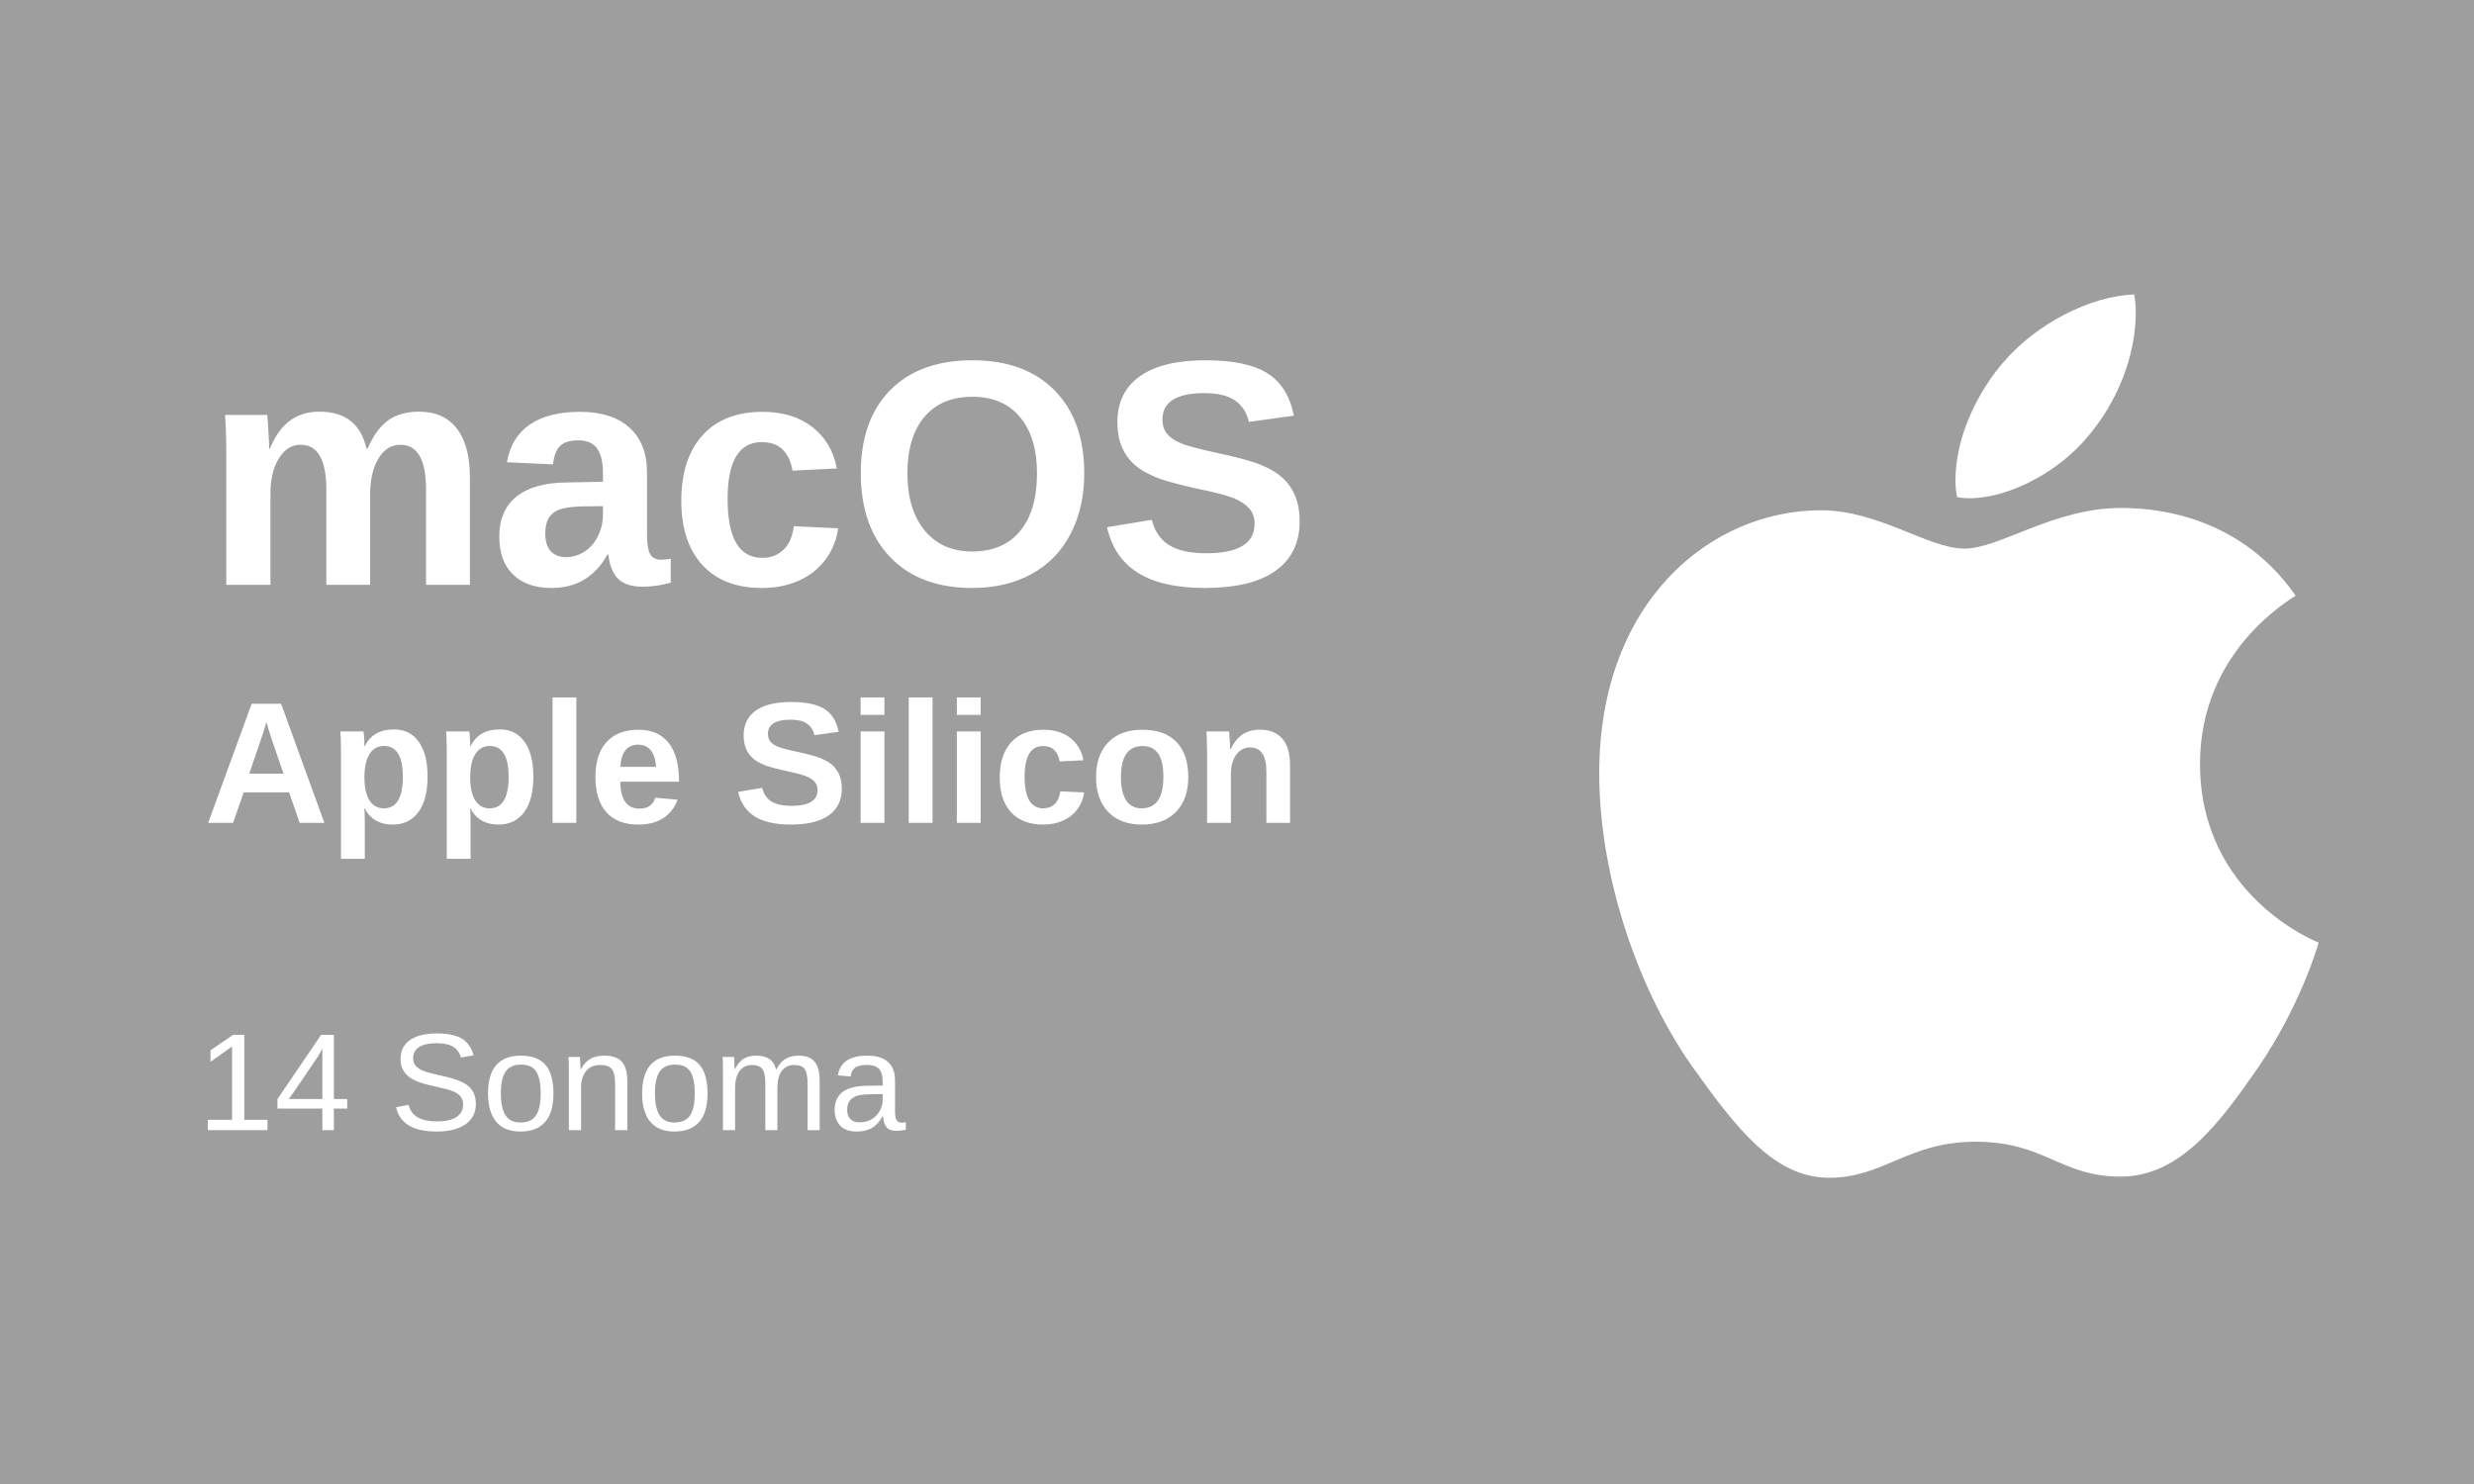
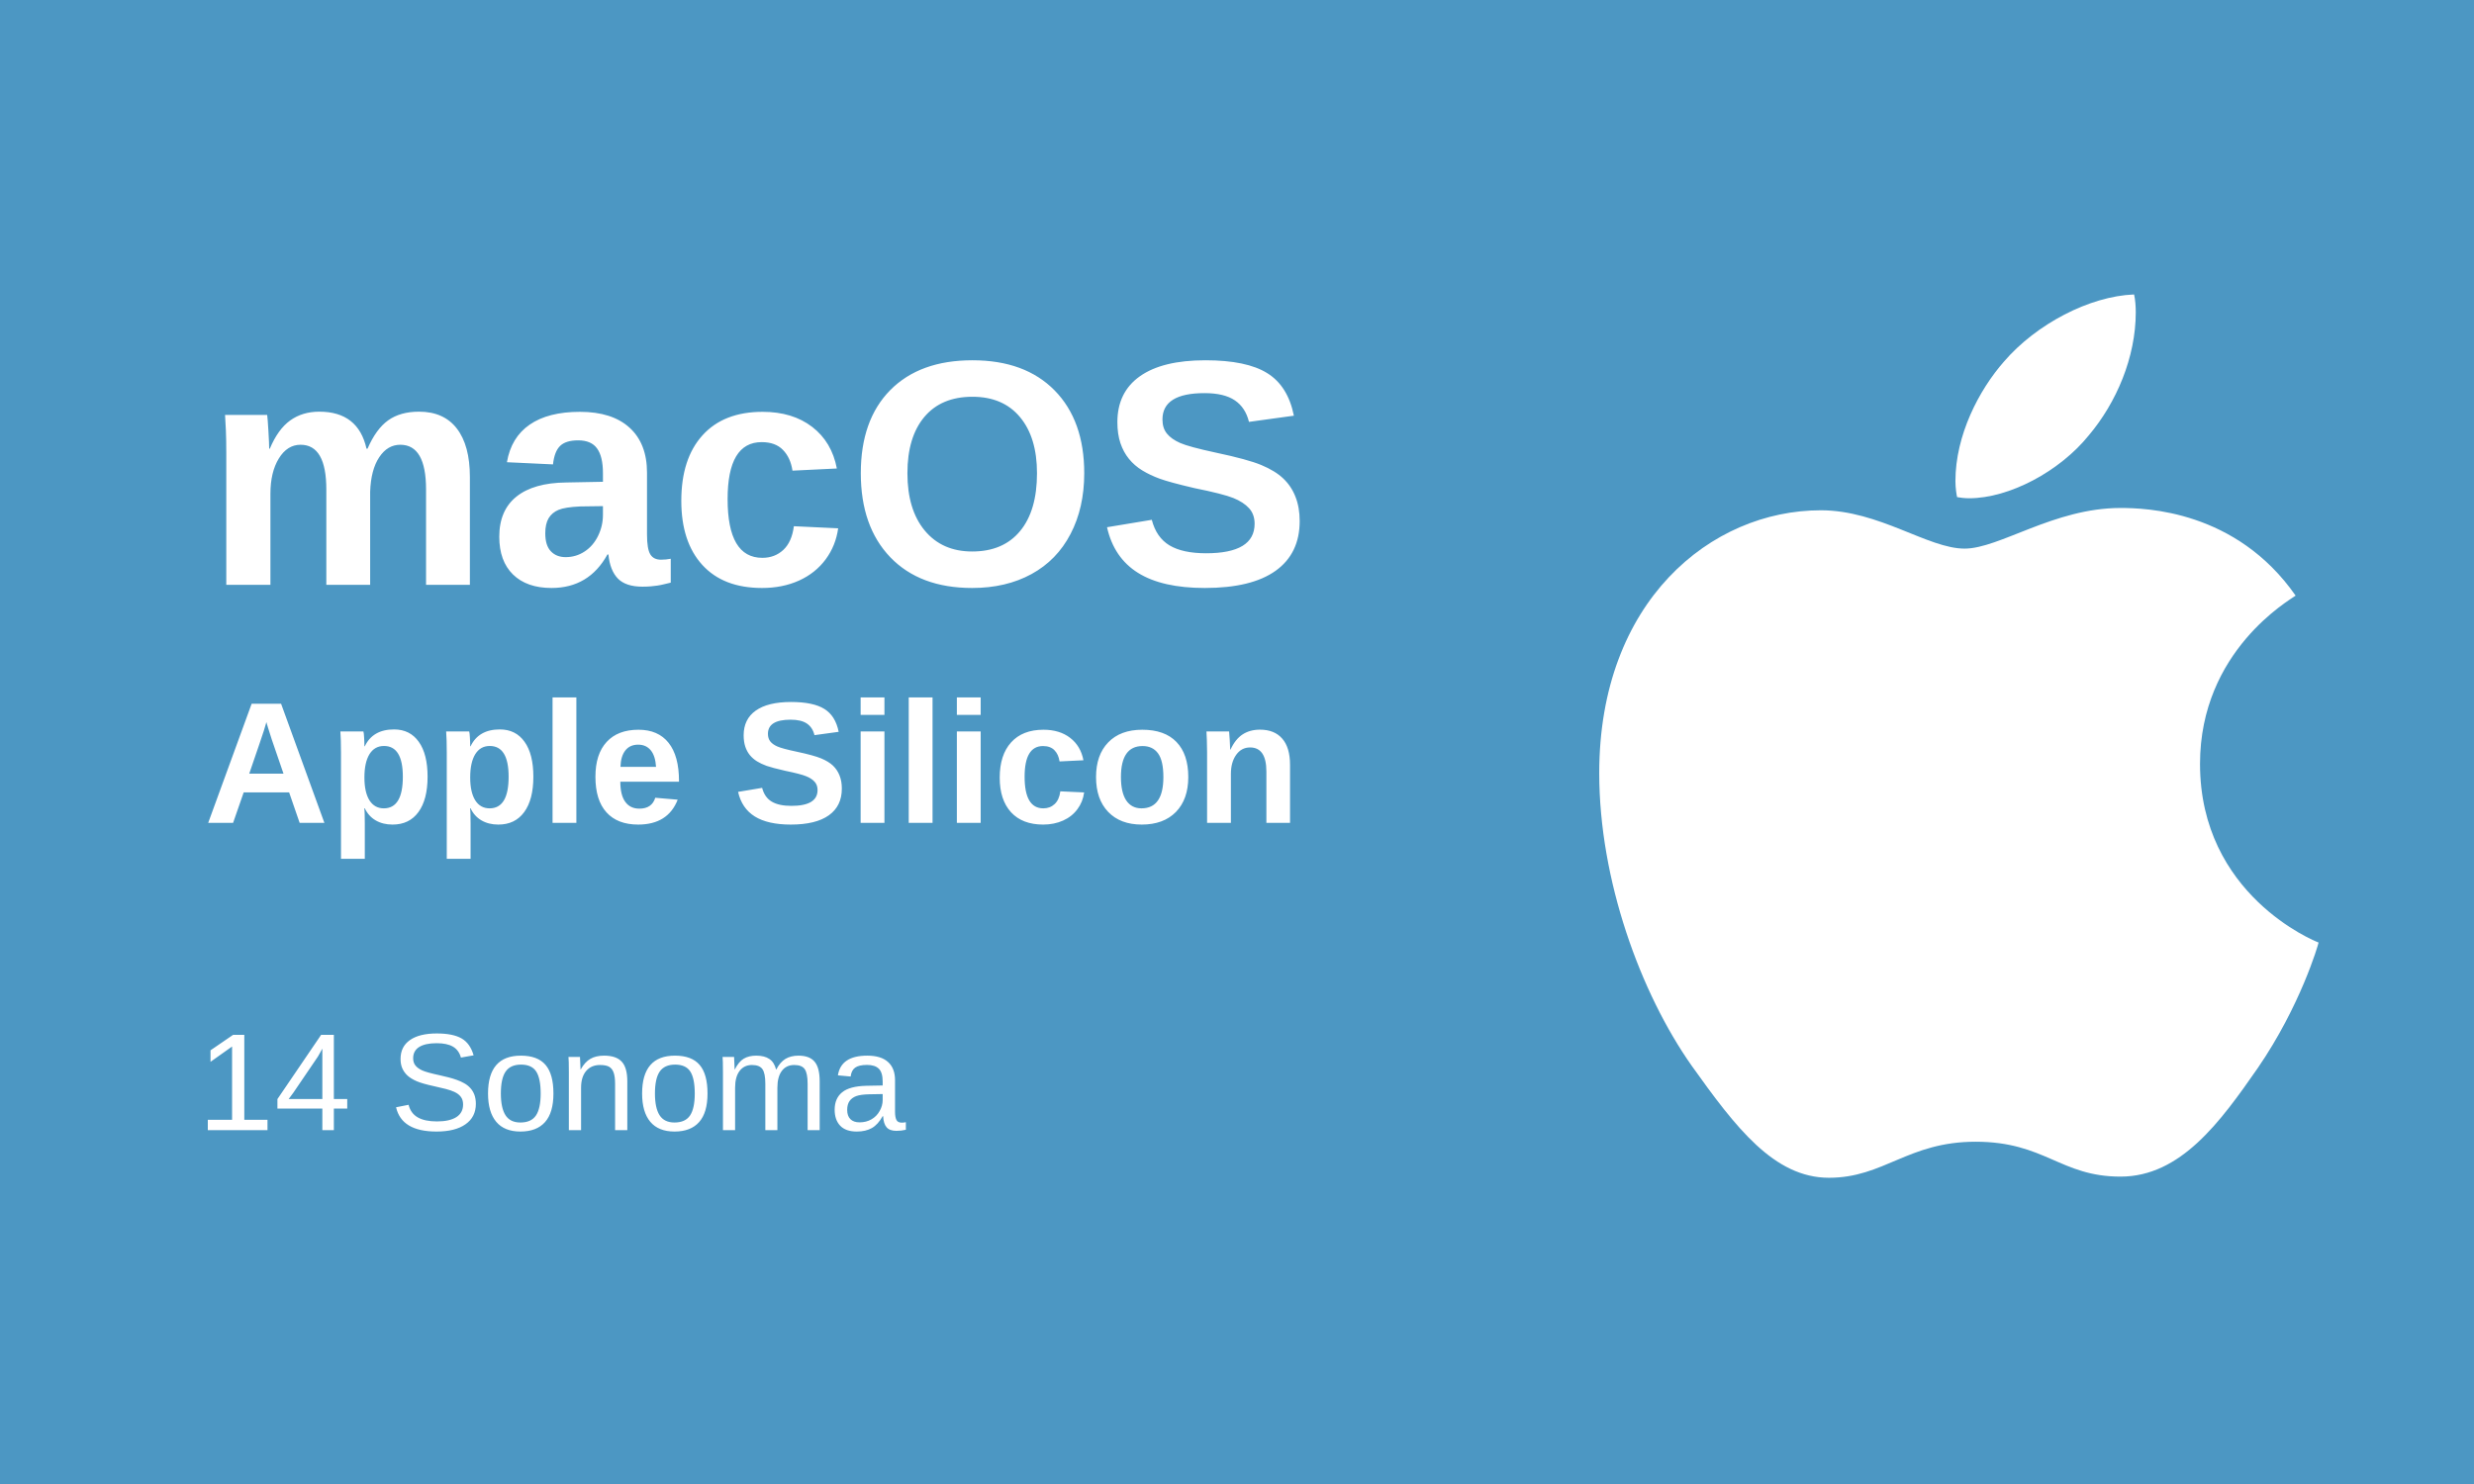
<svg xmlns="http://www.w3.org/2000/svg" width="666.667" height="400" viewBox="0 0 666.667 400">
  <defs>
    <clipPath id="a" clipPathUnits="userSpaceOnUse">
      <path d="M0 0h500v300H0Z" />
    </clipPath>
    <clipPath id="b" clipPathUnits="userSpaceOnUse">
+       <path d="M323.15 61.89h145.485v178.582H323.15Z" />
+     </clipPath>
+     <clipPath id="c" clipPathUnits="userSpaceOnUse">
+       <path d="M-39.858 71.533h500v-300h-500Z" />
+     </clipPath>
+     <clipPath id="d" clipPathUnits="userSpaceOnUse">
      <path d="M-41.2 181.777h500v-300h-500Z" />
    </clipPath>
-     <clipPath id="c" clipPathUnits="userSpaceOnUse">
+     <clipPath id="e" clipPathUnits="userSpaceOnUse">
      <path d="M-41.2 133.651h500v-300h-500Z" />
    </clipPath>
-     <clipPath id="d" clipPathUnits="userSpaceOnUse">
-       <path d="M323.15 61.89h145.485v178.582H323.15Z" />
-     </clipPath>
-     <clipPath id="e" clipPathUnits="userSpaceOnUse">
-       <path d="M-39.858 71.533h500v-300h-500Z" />
-     </clipPath>
  </defs>
-   <path d="M0 0h500v300H0Z" clip-path="url(#a)" style="fill:#9e9e9e;fill-opacity:1;fill-rule:nonzero;stroke:none" transform="matrix(1.33333 0 0 -1.33333 0 400)" />
-   <text xml:space="preserve" clip-path="url(#b)" transform="translate(54.934 157.63)scale(1.33333)">
+   <path d="M0 0h500v300H0Z" clip-path="url(#a)" style="fill:#4C97C3;fill-opacity:1;fill-rule:nonzero;stroke:none" transform="matrix(1.33333 0 0 -1.33333 0 400)" />
+   <path d="M463.95 179.593c-1.035-.803-19.322-11.107-19.322-34.02 0-26.502 23.268-35.877 23.965-36.109-.107-.572-3.696-12.84-12.268-25.34-7.644-11.001-15.626-21.984-27.77-21.984s-15.269 7.054-29.287 7.054c-13.662 0-18.52-7.287-29.627-7.287-11.108 0-18.859 10.18-27.77 22.68-10.322 14.68-18.662 37.485-18.662 59.129 0 34.717 22.573 53.128 44.79 53.128 11.803 0 21.643-7.75 29.054-7.75 7.054 0 18.054 8.215 31.485 8.215 5.09 0 23.375-.465 35.412-17.716m-41.788 32.413c5.553 6.59 9.482 15.733 9.482 24.877 0 1.268-.107 2.553-.338 3.59-9.037-.34-19.788-6.018-26.27-13.538-5.09-5.785-9.84-14.929-9.84-24.198 0-1.392.232-2.785.34-3.232.57-.107 1.5-.231 2.428-.231 8.107 0 18.304 5.428 24.198 12.732" clip-path="url(#b)" style="fill:#fff;fill-opacity:1;fill-rule:nonzero;stroke:none" transform="matrix(1.33333 0 0 -1.33333 0 400)" />
+   <text xml:space="preserve" clip-path="url(#c)" transform="translate(53.144 304.623)scale(1.33333)">
+     <tspan x="0" y="0" style="font-variant:normal;font-weight:400;font-size:28px;font-family:Arial;writing-mode:lr-tb;fill:#fff;fill-opacity:1;fill-rule:nonzero;stroke:none">14 Sonoma</tspan>
+   </text>
+   <text xml:space="preserve" clip-path="url(#d)" transform="translate(54.934 157.63)scale(1.33333)">
    <tspan x="0" y="0" dx="0 2.009 2.009 2.009 2.009" style="font-variant:normal;font-weight:700;font-size:65px;font-family:Arial;writing-mode:lr-tb;fill:#fff;fill-opacity:1;fill-rule:nonzero;stroke:none">macOS</tspan>
  </text>
-   <text xml:space="preserve" clip-path="url(#c)" transform="translate(54.934 221.799)scale(1.33333)">
+   <text xml:space="preserve" clip-path="url(#e)" transform="translate(54.934 221.799)scale(1.33333)">
    <tspan x="0" y="0" dx="0 2.006 2.006 2.006 2.006 2.006 2.006 2.006 2.006 2.006 2.006 2.006 2.006" style="font-variant:normal;font-weight:700;font-size:35px;font-family:Arial;writing-mode:lr-tb;fill:#fff;fill-opacity:1;fill-rule:nonzero;stroke:none">Apple Silicon</tspan>
  </text>
-   <path d="M463.95 179.593c-1.035-.803-19.322-11.107-19.322-34.02 0-26.502 23.268-35.877 23.965-36.109-.107-.572-3.696-12.84-12.268-25.34-7.644-11.001-15.626-21.984-27.77-21.984s-15.269 7.054-29.287 7.054c-13.662 0-18.52-7.287-29.627-7.287-11.108 0-18.859 10.18-27.77 22.68-10.322 14.68-18.662 37.485-18.662 59.129 0 34.717 22.573 53.128 44.79 53.128 11.803 0 21.643-7.75 29.054-7.75 7.054 0 18.054 8.215 31.485 8.215 5.09 0 23.375-.465 35.412-17.716m-41.788 32.413c5.553 6.59 9.482 15.733 9.482 24.877 0 1.268-.107 2.553-.338 3.59-9.037-.34-19.788-6.018-26.27-13.538-5.09-5.785-9.84-14.929-9.84-24.198 0-1.392.232-2.785.34-3.232.57-.107 1.5-.231 2.428-.231 8.107 0 18.304 5.428 24.198 12.732" clip-path="url(#d)" style="fill:#fff;fill-opacity:1;fill-rule:nonzero;stroke:none" transform="matrix(1.33333 0 0 -1.33333 0 400)" />
-   <text xml:space="preserve" clip-path="url(#e)" transform="translate(53.144 304.623)scale(1.33333)">
-     <tspan x="0" y="0" style="font-variant:normal;font-weight:400;font-size:28px;font-family:Arial;writing-mode:lr-tb;fill:#fff;fill-opacity:1;fill-rule:nonzero;stroke:none">14 Sonoma</tspan>
-   </text>
</svg>
